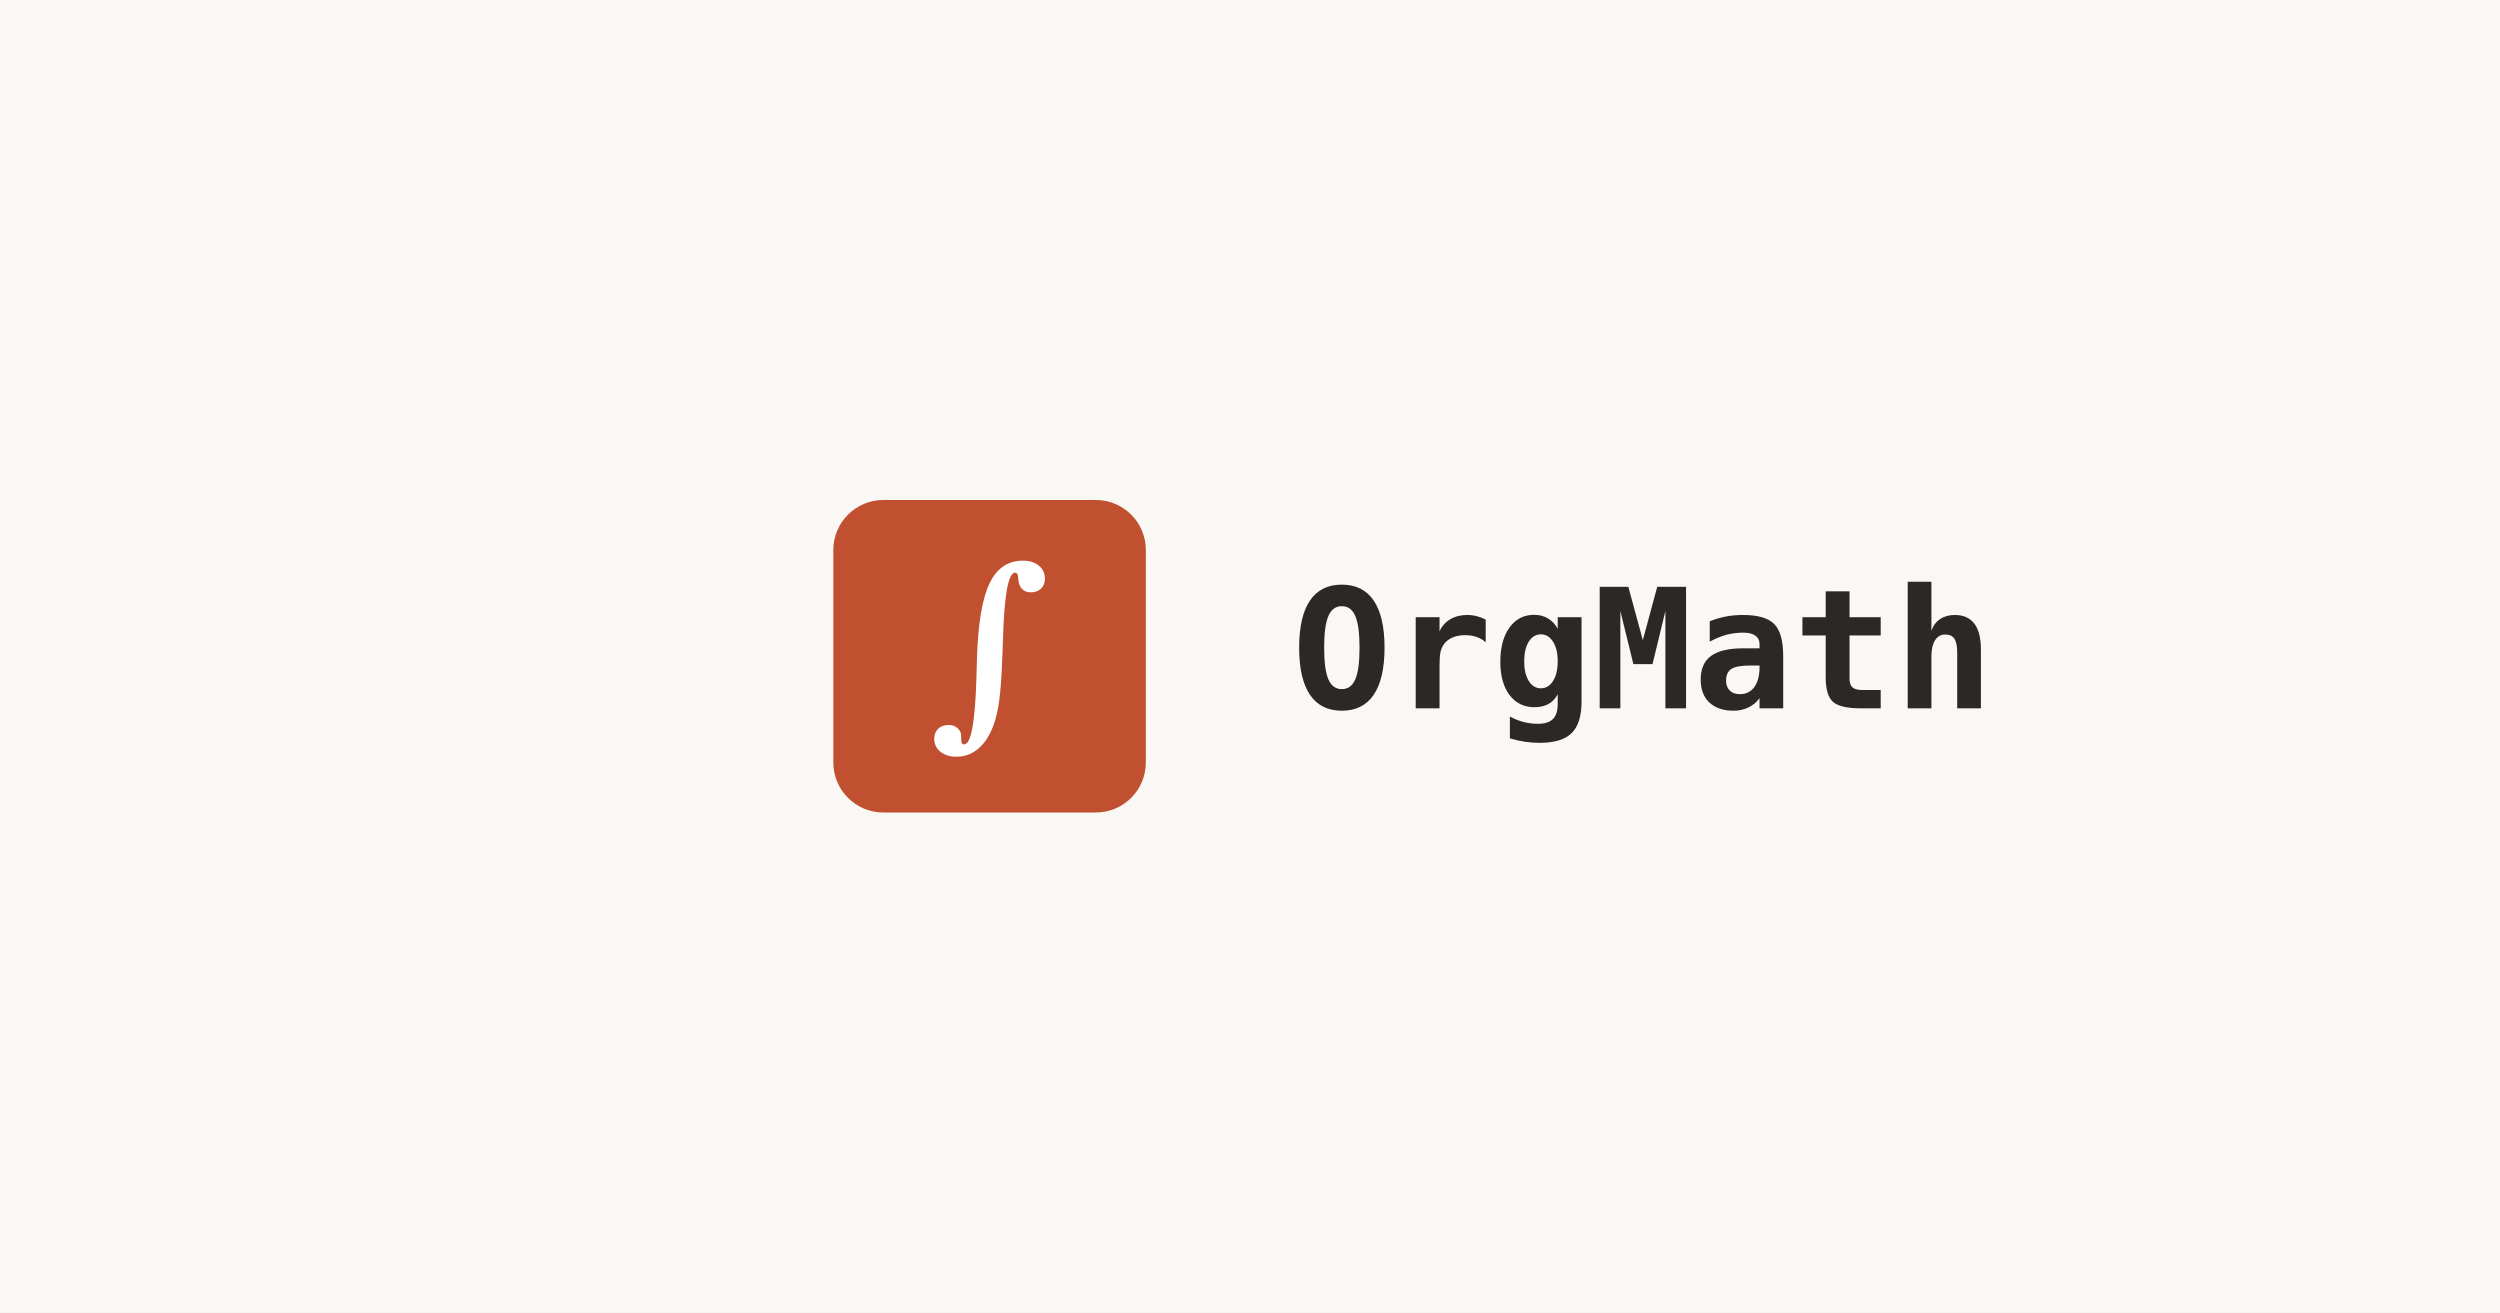
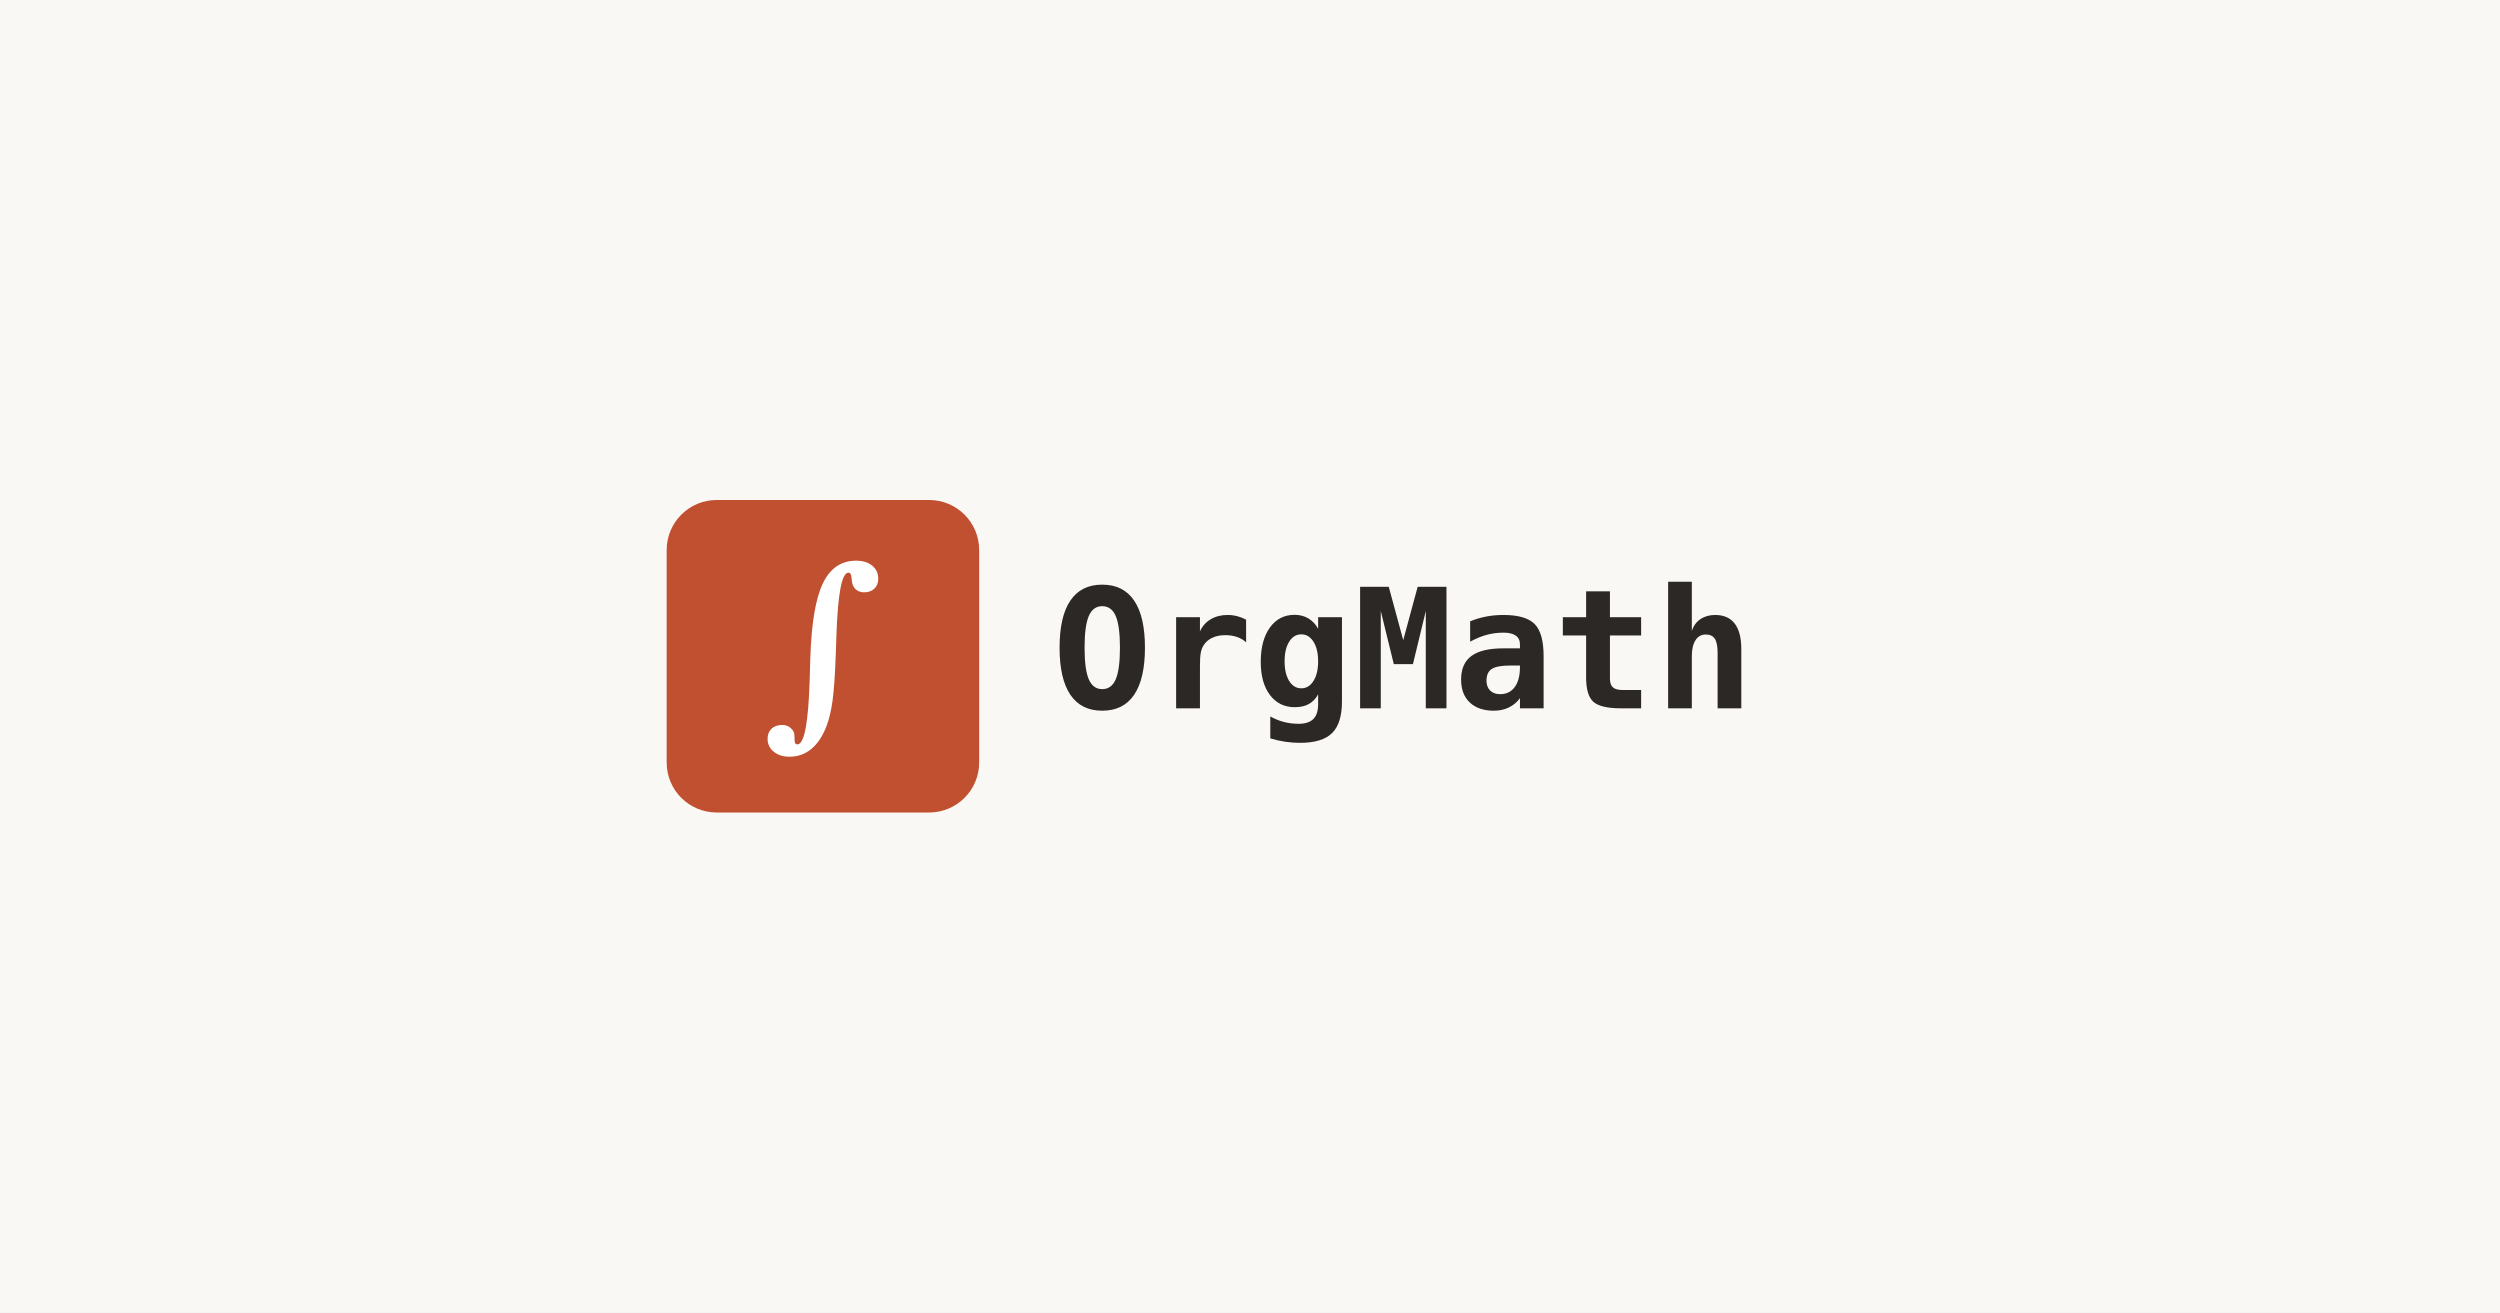
<svg xmlns="http://www.w3.org/2000/svg" width="1200" height="630" viewBox="0 0 1200 630">
  <rect width="1200" height="630" fill="#faf8f5" />
  <g transform="translate(600, 315)">
-     <rect x="-200" y="-75" width="150" height="150" rx="24" fill="#c05030" />
-     <text x="-125" y="30" font-family="Georgia, serif" font-size="100" font-weight="600" fill="white" text-anchor="middle">∫</text>
-     <text x="20" y="25" font-family="'IBM Plex Mono', Menlo, monospace" font-size="80" font-weight="600" fill="#2c2825" text-anchor="start">OrgMath</text>
+     <rect x="-280" y="-75" width="150" height="150" rx="24" fill="#c05030" />
+     <text x="-205" y="30" font-family="Georgia, serif" font-size="100" font-weight="600" fill="white" text-anchor="middle">∫</text>
+     <text x="-95" y="25" font-family="'IBM Plex Mono', Menlo, monospace" font-size="80" font-weight="600" fill="#2c2825" text-anchor="start">OrgMath</text>
  </g>
</svg>
